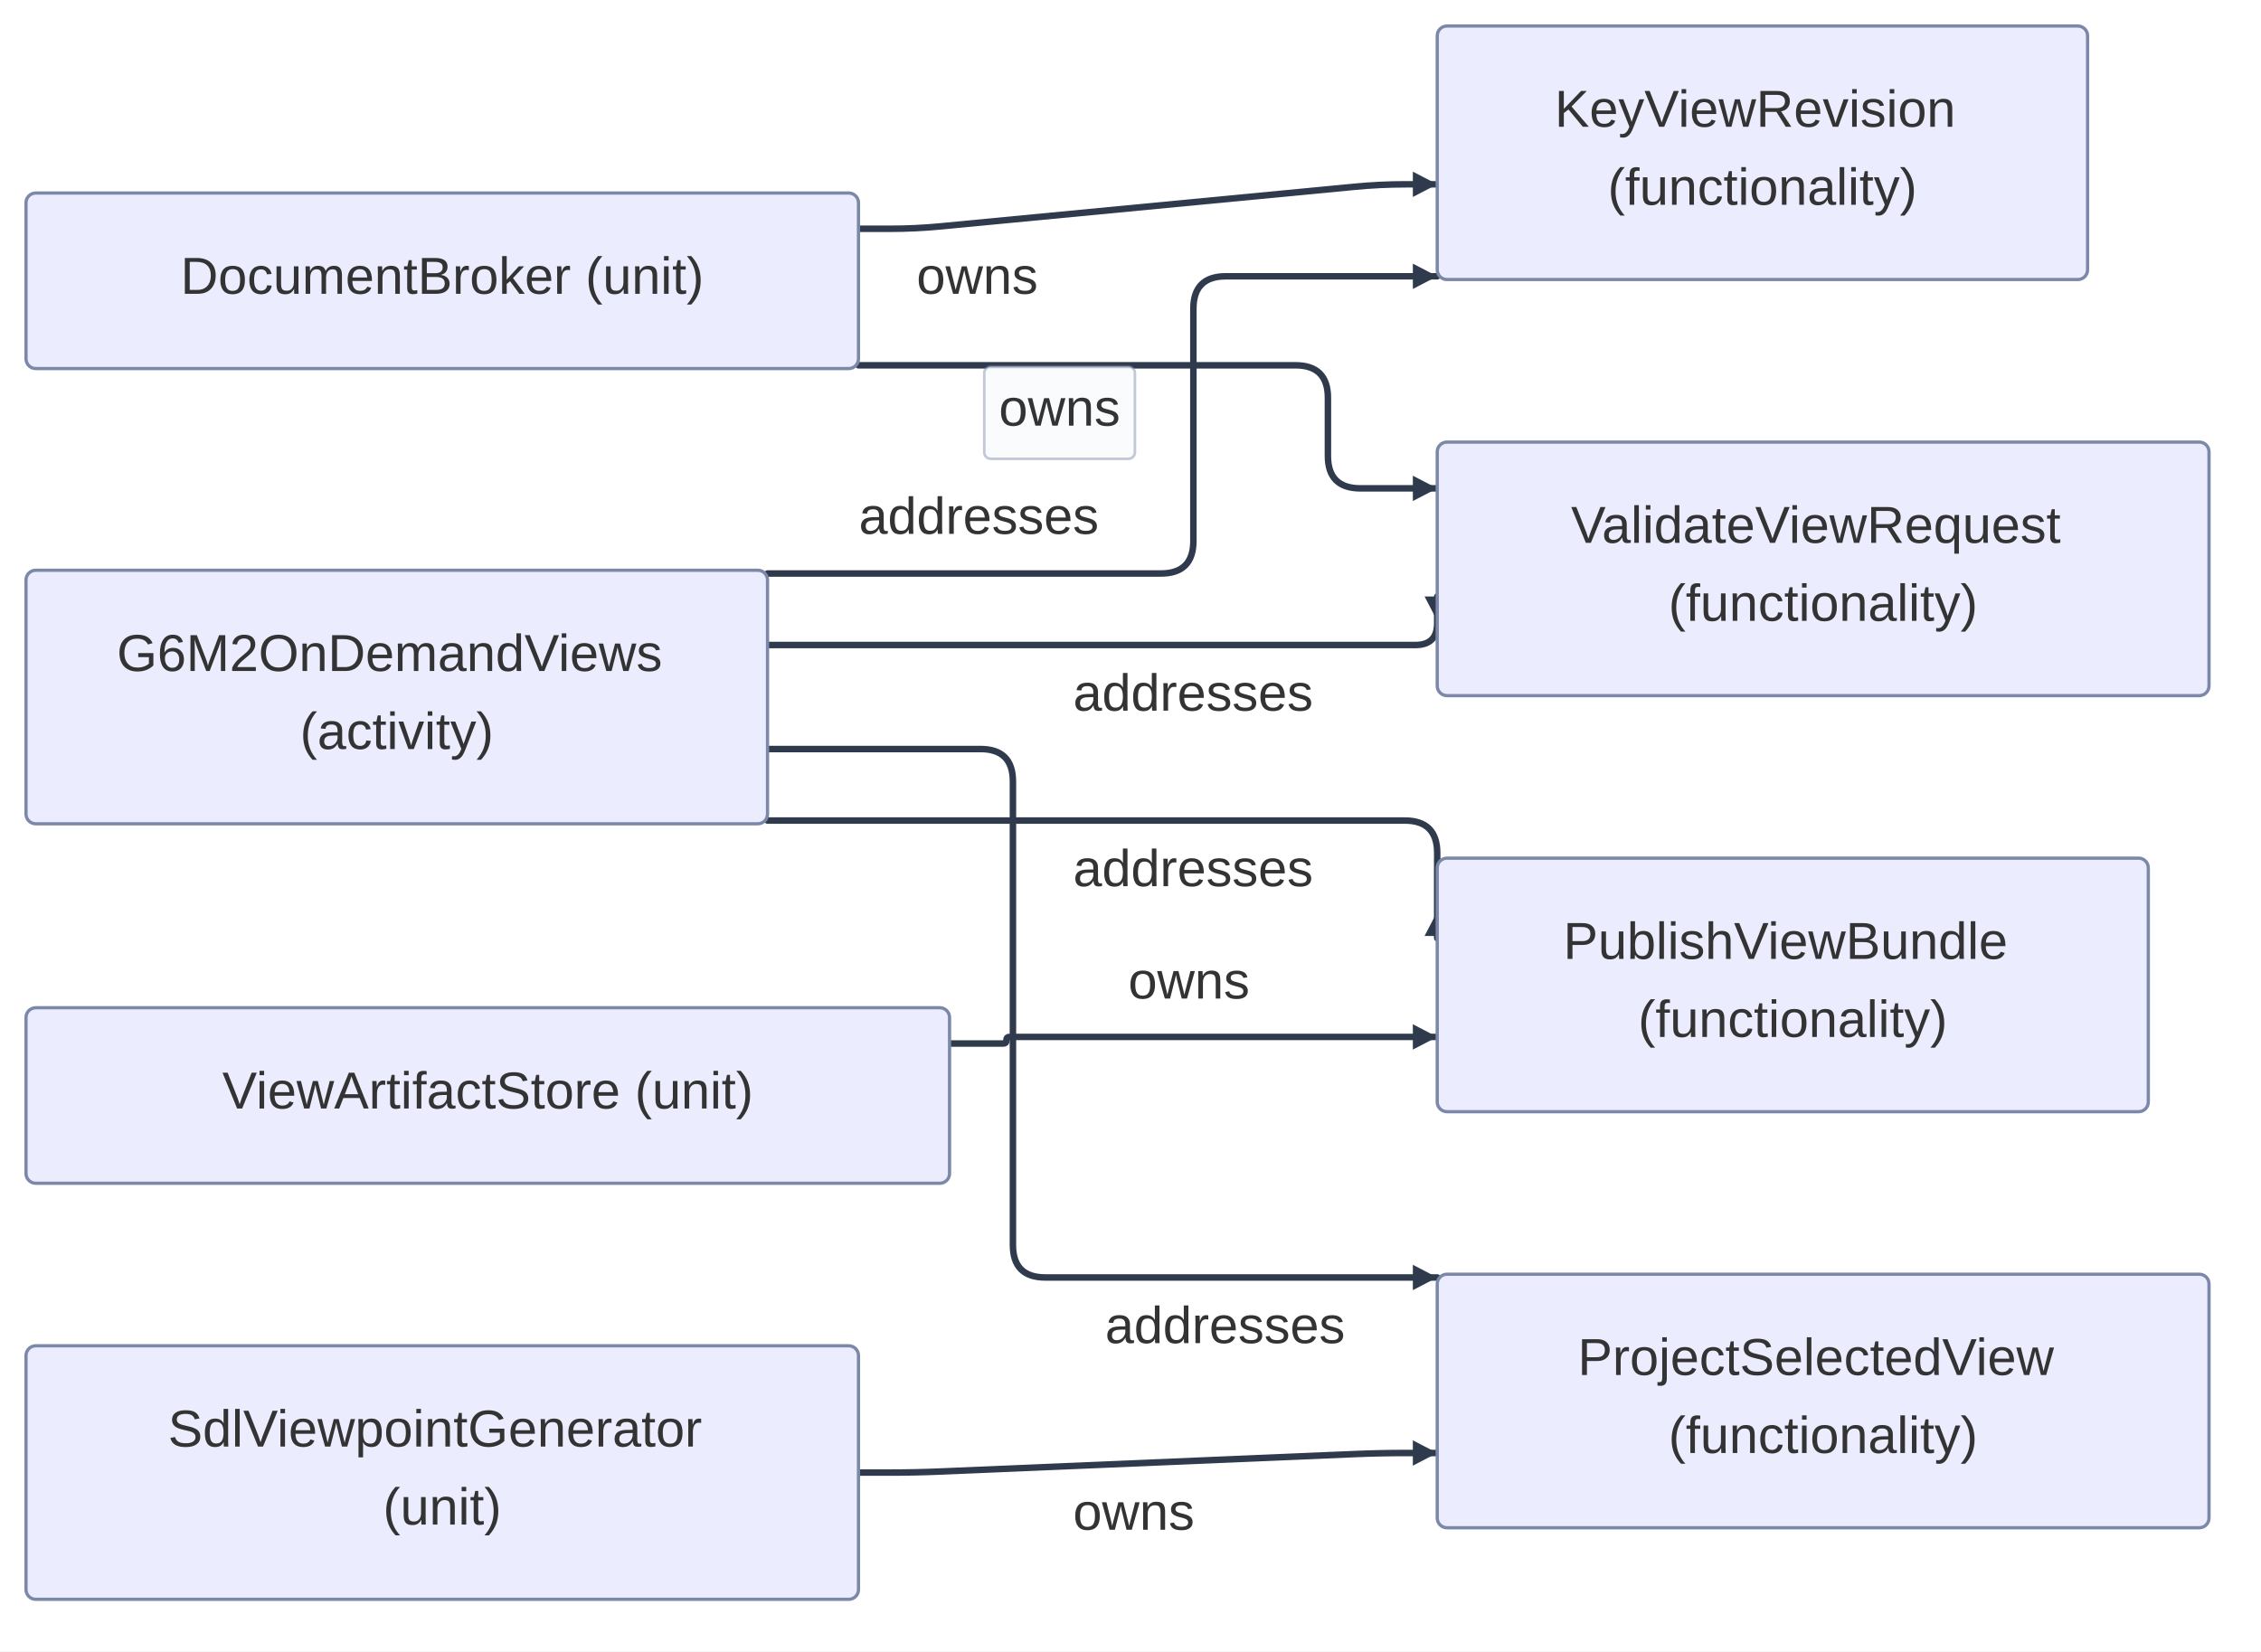
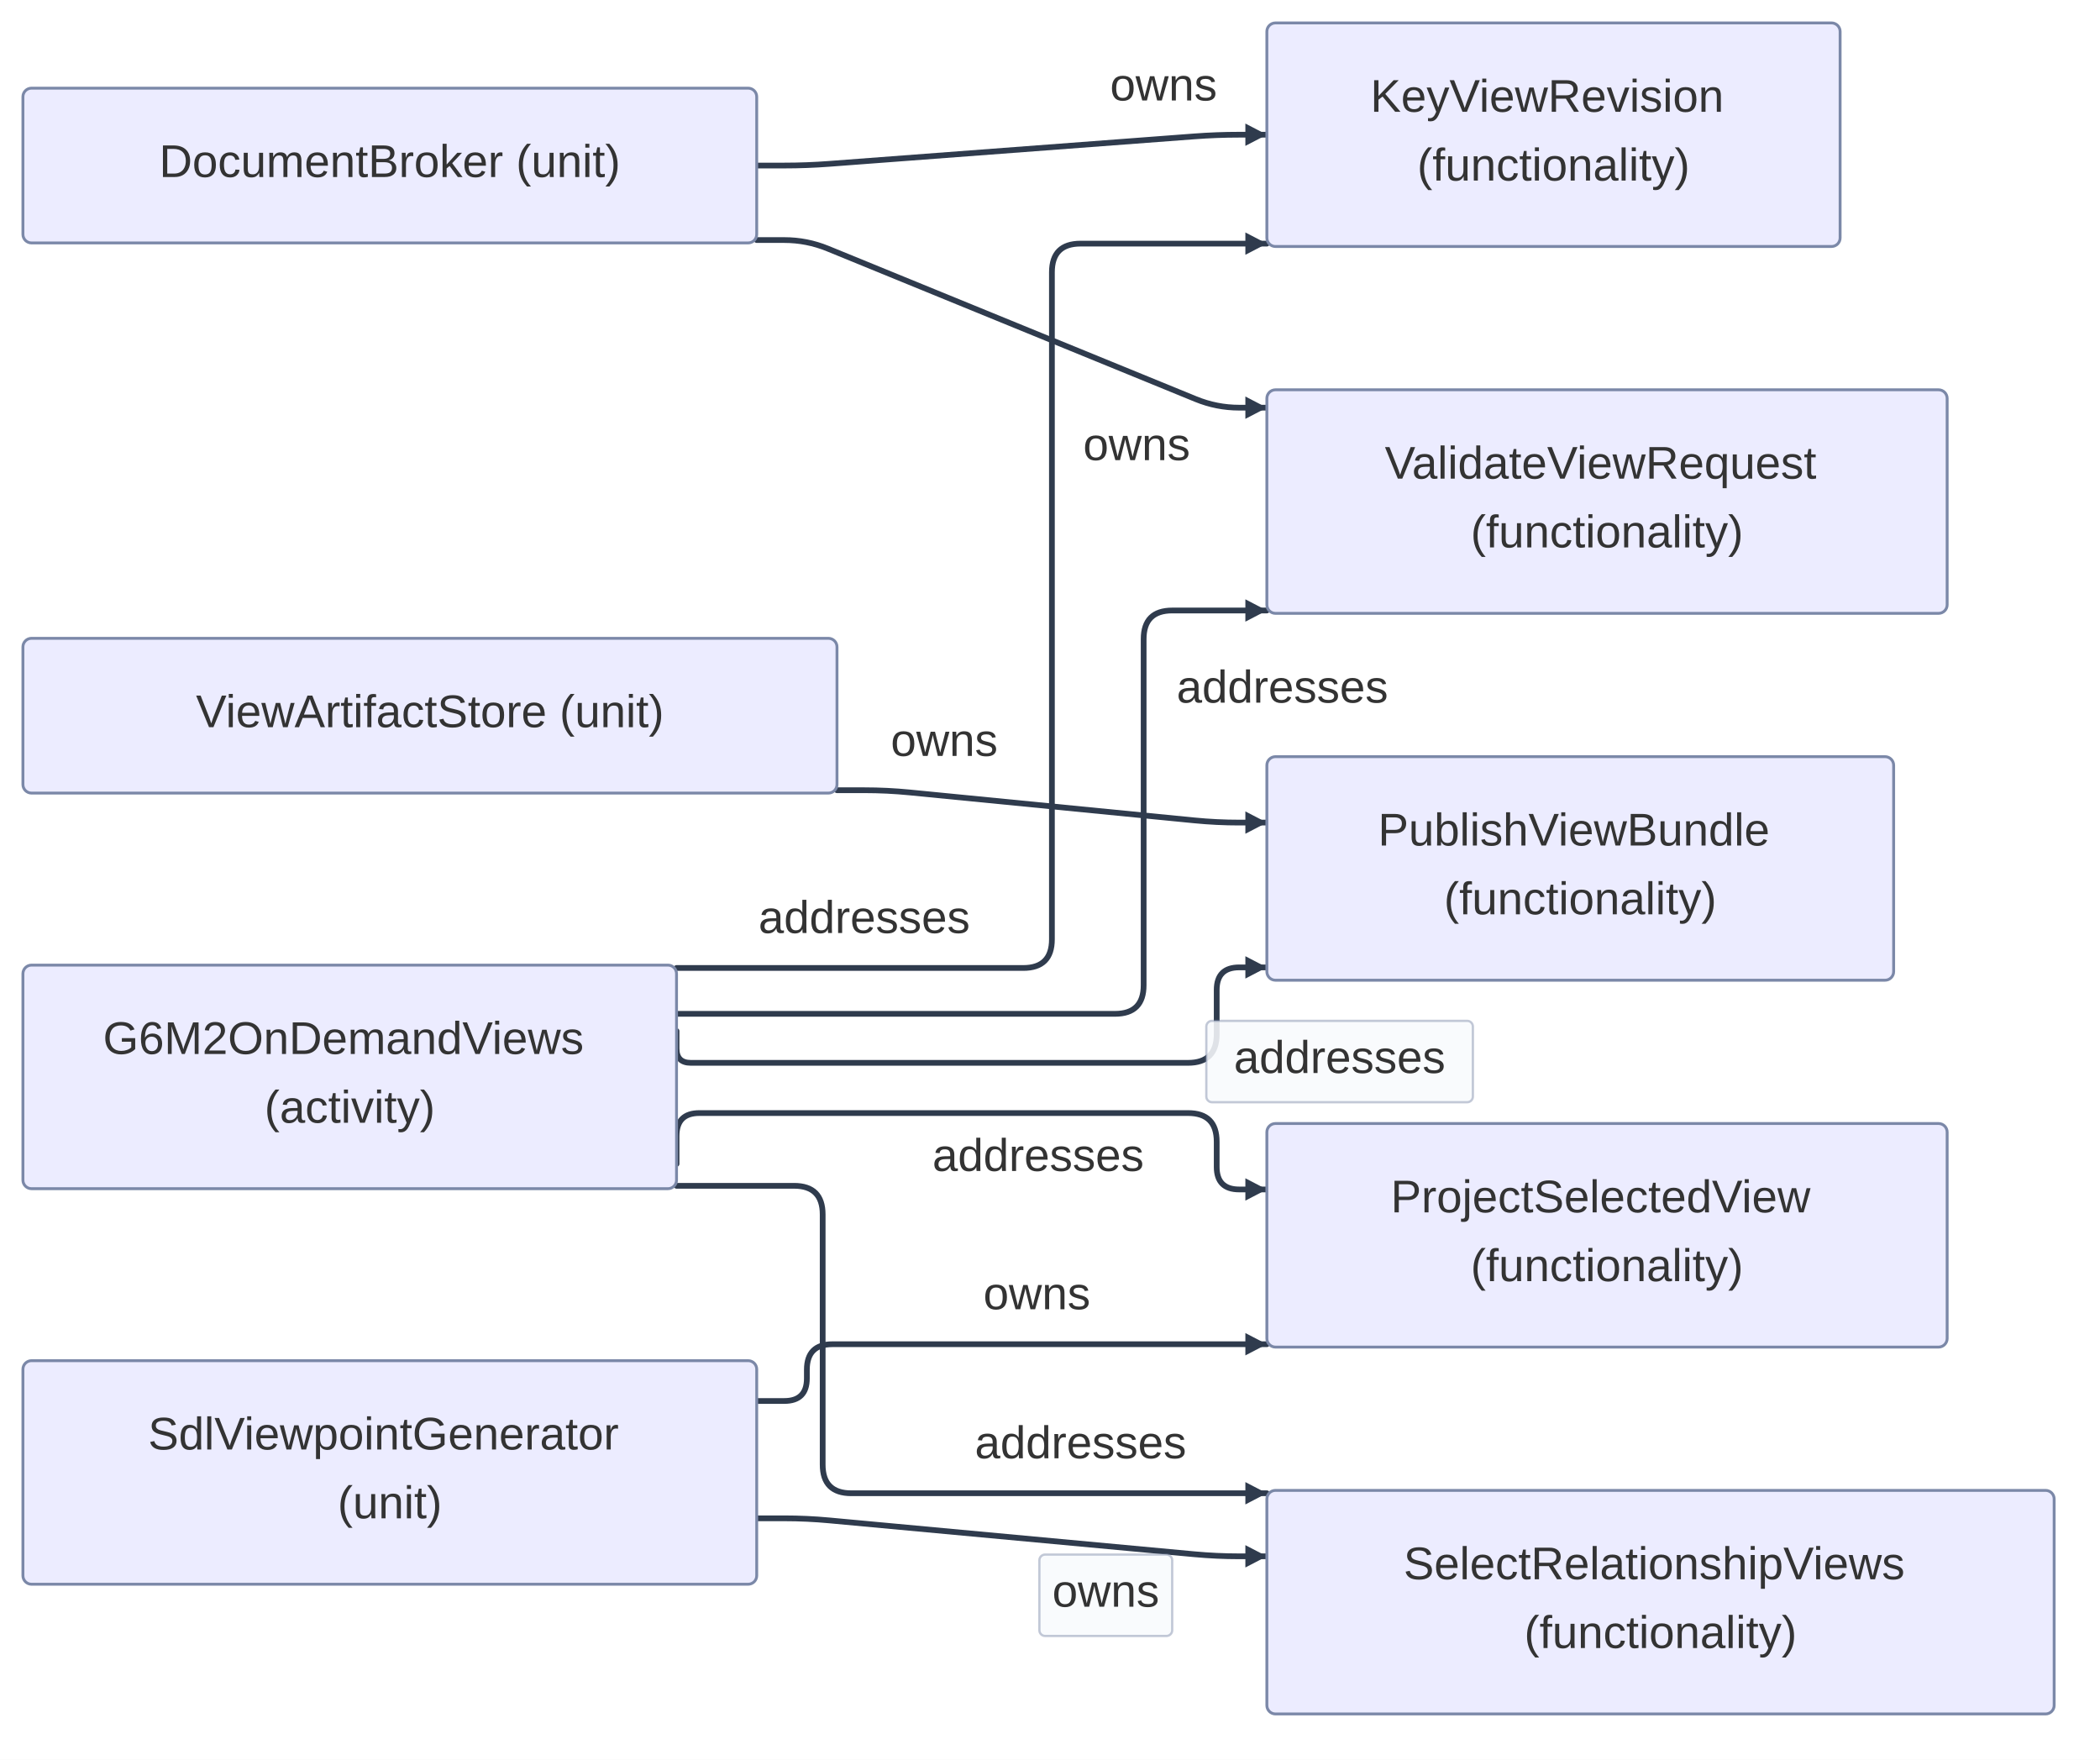
- <svg xmlns="http://www.w3.org/2000/svg" width="695.432" height="508.024" viewBox="0 0 695.432 508.024">
-   <rect x="0" y="0" width="695.432" height="508.024" fill="#FFFFFF" />
+ <svg xmlns="http://www.w3.org/2000/svg" width="732.775" height="614" viewBox="0 0 732.775 614">
+   <rect x="0" y="0" width="732.775" height="614" fill="#FFFFFF" />
  <defs>
    <marker id="arrow-0" viewBox="0 0 10 10" refX="5" refY="5" markerUnits="userSpaceOnUse" markerWidth="8" markerHeight="8" orient="auto">
      <path d="M 0 0 L 10 5 L 0 10 z" fill="#2F3B4D" stroke="#2F3B4D" stroke-width="1" stroke-dasharray="1,0" />
    </marker>
    <marker id="arrow-start-0" viewBox="0 0 10 10" refX="4.5" refY="5" markerUnits="userSpaceOnUse" markerWidth="8" markerHeight="8" orient="auto">
      <path d="M 0 5 L 10 10 L 10 0 z" fill="#2F3B4D" stroke="#2F3B4D" stroke-width="1" stroke-dasharray="1,0" />
    </marker>
  </defs>
-   <path id="edge-0" class="edgePath" data-edge-id="edge-0" d="M 264.048,70.381 L 273.673,70.381 Q 281.548,70.381 289.388,69.631 L 416.716,57.450 Q 424.555,56.700 432.430,56.700 L 442.055,56.700" fill="none" stroke="#2F3B4D" stroke-width="2" stroke-linecap="round" stroke-linejoin="round" />
-   <g transform="translate(442.06 56.70) rotate(0.00)">
+   <path id="edge-0" class="edgePath" data-edge-id="edge-0" d="M 264.048,57.756 L 273.673,57.756 Q 281.548,57.756 289.401,57.165 L 416.702,47.591 Q 424.555,47.000 432.430,47.000 L 442.055,47.000" fill="none" stroke="#2F3B4D" stroke-width="2" stroke-linecap="round" stroke-linejoin="round" />
+   <g transform="translate(442.06 47.00) rotate(0.00)">
    <polygon points="0,0 -7.50,3.90 -7.50,-3.90" fill="#2F3B4D" />
  </g>
-   <rect data-edge-id="edge-0" data-label-kind="center" x="277.41" y="72.18" width="46.35" height="28.40" rx="2" ry="2" fill="rgba(248,250,252, 0.92)" fill-opacity="0.00" stroke="#7B88A8" stroke-opacity="0.00" stroke-width="0.8" />
+   <rect data-edge-id="edge-0" data-label-kind="center" x="382.83" y="16.85" width="46.35" height="28.40" rx="2" ry="2" fill="rgba(248,250,252, 0.92)" fill-opacity="0.00" stroke="#7B88A8" stroke-opacity="0.00" stroke-width="0.8" />
  <g class="edgeLabel" data-edge-id="edge-0" data-label-kind="center">
-     <text x="300.58" y="90.38" text-anchor="middle" font-family="trebuchet ms,verdana,arial,DejaVu Sans,Liberation Sans,sans-serif,Noto Color Emoji,Apple Color Emoji,Segoe UI Emoji" font-size="16" fill="#333333">
-       <tspan x="300.58" dy="0.00">owns</tspan>
+     <text x="406.01" y="35.05" text-anchor="middle" font-family="trebuchet ms,verdana,arial,DejaVu Sans,Liberation Sans,sans-serif,Noto Color Emoji,Apple Color Emoji,Segoe UI Emoji" font-size="16" fill="#333333">
+       <tspan x="406.01" dy="0.00">owns</tspan>
    </text>
  </g>
-   <path id="edge-1" class="edgePath" data-edge-id="edge-1" d="M 264.048,112.381 L 398.434,112.381 Q 408.434,112.381 408.434,122.381 L 408.434,140.235 Q 408.434,150.235 418.434,150.235 L 442.055,150.235" fill="none" stroke="#2F3B4D" stroke-width="2" stroke-linecap="round" stroke-linejoin="round" />
-   <g transform="translate(442.06 150.24) rotate(0.00)">
+   <path id="edge-1" class="edgePath" data-edge-id="edge-1" d="M 264.048,83.756 L 273.673,83.756 Q 281.548,83.756 288.837,86.737 L 417.266,139.255 Q 424.555,142.236 432.430,142.236 L 442.055,142.236" fill="none" stroke="#2F3B4D" stroke-width="2" stroke-linecap="round" stroke-linejoin="round" />
+   <g transform="translate(442.06 142.24) rotate(0.00)">
    <polygon points="0,0 -7.50,3.90 -7.50,-3.90" fill="#2F3B4D" />
  </g>
-   <rect data-edge-id="edge-1" data-label-kind="center" x="302.73" y="112.75" width="46.35" height="28.40" rx="2" ry="2" fill="rgba(248,250,252, 0.92)" fill-opacity="0.95" stroke="#7B88A8" stroke-opacity="0.45" stroke-width="0.8" />
+   <rect data-edge-id="edge-1" data-label-kind="center" x="373.45" y="142.34" width="46.35" height="28.40" rx="2" ry="2" fill="rgba(248,250,252, 0.92)" fill-opacity="0.00" stroke="#7B88A8" stroke-opacity="0.00" stroke-width="0.8" />
  <g class="edgeLabel" data-edge-id="edge-1" data-label-kind="center">
-     <text x="325.90" y="130.95" text-anchor="middle" font-family="trebuchet ms,verdana,arial,DejaVu Sans,Liberation Sans,sans-serif,Noto Color Emoji,Apple Color Emoji,Segoe UI Emoji" font-size="16" fill="#333333">
-       <tspan x="325.90" dy="0.00">owns</tspan>
+     <text x="396.62" y="160.54" text-anchor="middle" font-family="trebuchet ms,verdana,arial,DejaVu Sans,Liberation Sans,sans-serif,Noto Color Emoji,Apple Color Emoji,Segoe UI Emoji" font-size="16" fill="#333333">
+       <tspan x="396.62" dy="0.00">owns</tspan>
    </text>
  </g>
-   <path id="edge-2" class="edgePath" data-edge-id="edge-2" d="M 236.070,176.431 L 357.055,176.431 Q 367.055,176.431 367.055,166.431 L 367.055,95.000 Q 367.055,85.000 377.055,85.000 L 442.055,85.000" fill="none" stroke="#2F3B4D" stroke-width="2" stroke-linecap="round" stroke-linejoin="round" />
+   <path id="edge-2" class="edgePath" data-edge-id="edge-2" d="M 236.070,337.728 L 357.055,337.728 Q 367.055,337.728 367.055,327.728 L 367.055,95.000 Q 367.055,85.000 377.055,85.000 L 442.055,85.000" fill="none" stroke="#2F3B4D" stroke-width="2" stroke-linecap="round" stroke-linejoin="round" />
  <g transform="translate(442.06 85.00) rotate(0.00)">
    <polygon points="0,0 -7.50,3.90 -7.50,-3.90" fill="#2F3B4D" />
  </g>
-   <rect data-edge-id="edge-2" data-label-kind="center" x="254.55" y="146.03" width="93.02" height="28.40" rx="2" ry="2" fill="rgba(248,250,252, 0.92)" fill-opacity="0.00" stroke="#7B88A8" stroke-opacity="0.00" stroke-width="0.8" />
+   <rect data-edge-id="edge-2" data-label-kind="center" x="255.05" y="307.33" width="93.02" height="28.40" rx="2" ry="2" fill="rgba(248,250,252, 0.92)" fill-opacity="0.00" stroke="#7B88A8" stroke-opacity="0.00" stroke-width="0.8" />
  <g class="edgeLabel" data-edge-id="edge-2" data-label-kind="center">
-     <text x="301.06" y="164.23" text-anchor="middle" font-family="trebuchet ms,verdana,arial,DejaVu Sans,Liberation Sans,sans-serif,Noto Color Emoji,Apple Color Emoji,Segoe UI Emoji" font-size="16" fill="#333333">
-       <tspan x="301.06" dy="0.00">addresses</tspan>
+     <text x="301.56" y="325.53" text-anchor="middle" font-family="trebuchet ms,verdana,arial,DejaVu Sans,Liberation Sans,sans-serif,Noto Color Emoji,Apple Color Emoji,Segoe UI Emoji" font-size="16" fill="#333333">
+       <tspan x="301.56" dy="0.00">addresses</tspan>
    </text>
  </g>
-   <path id="edge-3" class="edgePath" data-edge-id="edge-3" d="M 236.070,230.431 L 301.552,230.431 Q 311.552,230.431 311.552,240.431 L 311.552,383.000 Q 311.552,393.000 321.552,393.000 L 442.055,393.000" fill="none" stroke="#2F3B4D" stroke-width="2" stroke-linecap="round" stroke-linejoin="round" />
-   <g transform="translate(442.06 393.00) rotate(0.00)">
+   <path id="edge-3" class="edgePath" data-edge-id="edge-3" d="M 236.070,406.095 L 236.070,396.334 Q 236.070,388.348 244.057,388.348 L 414.555,388.348 Q 424.555,388.348 424.555,398.348 L 424.555,407.125 Q 424.555,415.000 432.430,415.000 L 442.055,415.000" fill="none" stroke="#2F3B4D" stroke-width="2" stroke-linecap="round" stroke-linejoin="round" />
+   <g transform="translate(442.06 415.00) rotate(0.00)">
    <polygon points="0,0 -7.50,3.90 -7.50,-3.90" fill="#2F3B4D" />
  </g>
-   <rect data-edge-id="edge-3" data-label-kind="center" x="330.29" y="395.00" width="93.02" height="28.40" rx="2" ry="2" fill="rgba(248,250,252, 0.92)" fill-opacity="0.00" stroke="#7B88A8" stroke-opacity="0.00" stroke-width="0.8" />
+   <rect data-edge-id="edge-3" data-label-kind="center" x="315.74" y="390.35" width="93.02" height="28.40" rx="2" ry="2" fill="rgba(248,250,252, 0.92)" fill-opacity="0.00" stroke="#7B88A8" stroke-opacity="0.00" stroke-width="0.8" />
  <g class="edgeLabel" data-edge-id="edge-3" data-label-kind="center">
-     <text x="376.80" y="413.20" text-anchor="middle" font-family="trebuchet ms,verdana,arial,DejaVu Sans,Liberation Sans,sans-serif,Noto Color Emoji,Apple Color Emoji,Segoe UI Emoji" font-size="16" fill="#333333">
-       <tspan x="376.80" dy="0.00">addresses</tspan>
+     <text x="362.25" y="408.55" text-anchor="middle" font-family="trebuchet ms,verdana,arial,DejaVu Sans,Liberation Sans,sans-serif,Noto Color Emoji,Apple Color Emoji,Segoe UI Emoji" font-size="16" fill="#333333">
+       <tspan x="362.25" dy="0.00">addresses</tspan>
    </text>
  </g>
-   <path id="edge-4" class="edgePath" data-edge-id="edge-4" d="M 236.070,252.431 L 432.055,252.431 Q 442.055,252.431 442.055,262.431 L 442.055,288.637 L 442.055,280.443" fill="none" stroke="#2F3B4D" stroke-width="2" stroke-linecap="round" stroke-linejoin="round" />
-   <g transform="translate(442.06 280.44) rotate(-90.00)">
+   <path id="edge-4" class="edgePath" data-edge-id="edge-4" d="M 236.070,359.728 L 236.070,365.831 Q 236.070,370.825 241.064,370.825 L 414.555,370.825 Q 424.555,370.825 424.555,360.825 L 424.555,345.397 Q 424.555,337.522 432.430,337.522 L 442.055,337.522" fill="none" stroke="#2F3B4D" stroke-width="2" stroke-linecap="round" stroke-linejoin="round" />
+   <g transform="translate(442.06 337.52) rotate(0.00)">
    <polygon points="0,0 -7.50,3.90 -7.50,-3.90" fill="#2F3B4D" />
  </g>
-   <rect data-edge-id="edge-4" data-label-kind="center" x="320.46" y="254.43" width="93.02" height="28.40" rx="2" ry="2" fill="rgba(248,250,252, 0.92)" fill-opacity="0.00" stroke="#7B88A8" stroke-opacity="0.00" stroke-width="0.8" />
+   <rect data-edge-id="edge-4" data-label-kind="center" x="420.93" y="356.17" width="93.02" height="28.40" rx="2" ry="2" fill="rgba(248,250,252, 0.92)" fill-opacity="0.95" stroke="#7B88A8" stroke-opacity="0.45" stroke-width="0.8" />
  <g class="edgeLabel" data-edge-id="edge-4" data-label-kind="center">
-     <text x="366.97" y="272.63" text-anchor="middle" font-family="trebuchet ms,verdana,arial,DejaVu Sans,Liberation Sans,sans-serif,Noto Color Emoji,Apple Color Emoji,Segoe UI Emoji" font-size="16" fill="#333333">
-       <tspan x="366.97" dy="0.00">addresses</tspan>
+     <text x="467.44" y="374.37" text-anchor="middle" font-family="trebuchet ms,verdana,arial,DejaVu Sans,Liberation Sans,sans-serif,Noto Color Emoji,Apple Color Emoji,Segoe UI Emoji" font-size="16" fill="#333333">
+       <tspan x="467.44" dy="0.00">addresses</tspan>
    </text>
  </g>
-   <path id="edge-5" class="edgePath" data-edge-id="edge-5" d="M 236.070,198.431 L 435.343,198.431 Q 442.055,198.431 442.055,191.719 L 442.055,183.516 L 442.055,191.000" fill="none" stroke="#2F3B4D" stroke-width="2" stroke-linecap="round" stroke-linejoin="round" />
-   <g transform="translate(442.06 191.00) rotate(90.00)">
+   <path id="edge-5" class="edgePath" data-edge-id="edge-5" d="M 236.070,413.728 L 277.063,413.728 Q 287.063,413.728 287.063,423.728 L 287.063,511.000 Q 287.063,521.000 297.063,521.000 L 442.055,521.000" fill="none" stroke="#2F3B4D" stroke-width="2" stroke-linecap="round" stroke-linejoin="round" />
+   <g transform="translate(442.06 521.00) rotate(0.00)">
    <polygon points="0,0 -7.50,3.90 -7.50,-3.90" fill="#2F3B4D" />
  </g>
-   <rect data-edge-id="edge-5" data-label-kind="center" x="320.46" y="200.43" width="93.02" height="28.40" rx="2" ry="2" fill="rgba(248,250,252, 0.92)" fill-opacity="0.00" stroke="#7B88A8" stroke-opacity="0.00" stroke-width="0.8" />
+   <rect data-edge-id="edge-5" data-label-kind="center" x="330.55" y="490.60" width="93.02" height="28.40" rx="2" ry="2" fill="rgba(248,250,252, 0.92)" fill-opacity="0.00" stroke="#7B88A8" stroke-opacity="0.00" stroke-width="0.8" />
  <g class="edgeLabel" data-edge-id="edge-5" data-label-kind="center">
-     <text x="366.97" y="218.63" text-anchor="middle" font-family="trebuchet ms,verdana,arial,DejaVu Sans,Liberation Sans,sans-serif,Noto Color Emoji,Apple Color Emoji,Segoe UI Emoji" font-size="16" fill="#333333">
-       <tspan x="366.97" dy="0.00">addresses</tspan>
+     <text x="377.06" y="508.80" text-anchor="middle" font-family="trebuchet ms,verdana,arial,DejaVu Sans,Liberation Sans,sans-serif,Noto Color Emoji,Apple Color Emoji,Segoe UI Emoji" font-size="16" fill="#333333">
+       <tspan x="377.06" dy="0.00">addresses</tspan>
    </text>
  </g>
-   <path id="edge-6" class="edgePath" data-edge-id="edge-6" d="M 264.048,453.024 L 273.673,453.024 Q 281.548,453.024 289.416,452.692 L 416.687,447.331 Q 424.555,447.000 432.430,447.000 L 442.055,447.000" fill="none" stroke="#2F3B4D" stroke-width="2" stroke-linecap="round" stroke-linejoin="round" />
-   <g transform="translate(442.06 447.00) rotate(0.00)">
+   <path id="edge-6" class="edgePath" data-edge-id="edge-6" d="M 236.070,353.728 L 389.063,353.728 Q 399.063,353.728 399.063,343.728 L 399.063,223.000 Q 399.063,213.000 409.063,213.000 L 442.055,213.000" fill="none" stroke="#2F3B4D" stroke-width="2" stroke-linecap="round" stroke-linejoin="round" />
+   <g transform="translate(442.06 213.00) rotate(0.00)">
    <polygon points="0,0 -7.50,3.90 -7.50,-3.90" fill="#2F3B4D" />
  </g>
-   <rect data-edge-id="edge-6" data-label-kind="center" x="325.55" y="452.41" width="46.35" height="28.40" rx="2" ry="2" fill="rgba(248,250,252, 0.92)" fill-opacity="0.00" stroke="#7B88A8" stroke-opacity="0.00" stroke-width="0.8" />
+   <rect data-edge-id="edge-6" data-label-kind="center" x="400.96" y="226.95" width="93.02" height="28.40" rx="2" ry="2" fill="rgba(248,250,252, 0.92)" fill-opacity="0.00" stroke="#7B88A8" stroke-opacity="0.00" stroke-width="0.8" />
  <g class="edgeLabel" data-edge-id="edge-6" data-label-kind="center">
-     <text x="348.72" y="470.61" text-anchor="middle" font-family="trebuchet ms,verdana,arial,DejaVu Sans,Liberation Sans,sans-serif,Noto Color Emoji,Apple Color Emoji,Segoe UI Emoji" font-size="16" fill="#333333">
-       <tspan x="348.72" dy="0.00">owns</tspan>
+     <text x="447.47" y="245.15" text-anchor="middle" font-family="trebuchet ms,verdana,arial,DejaVu Sans,Liberation Sans,sans-serif,Noto Color Emoji,Apple Color Emoji,Segoe UI Emoji" font-size="16" fill="#333333">
+       <tspan x="447.47" dy="0.00">addresses</tspan>
    </text>
  </g>
-   <path id="edge-7" class="edgePath" data-edge-id="edge-7" d="M 292.055,321.024 L 308.645,321.024 Q 309.555,321.024 309.555,320.113 L 309.555,319.911 Q 309.555,319.000 310.466,319.000 L 442.055,319.000" fill="none" stroke="#2F3B4D" stroke-width="2" stroke-linecap="round" stroke-linejoin="round" />
-   <g transform="translate(442.06 319.00) rotate(0.00)">
+   <path id="edge-7" class="edgePath" data-edge-id="edge-7" d="M 264.048,488.803 L 273.673,488.803 Q 281.548,488.803 281.548,480.928 L 281.548,477.911 Q 281.548,469.000 290.460,469.000 L 442.055,469.000" fill="none" stroke="#2F3B4D" stroke-width="2" stroke-linecap="round" stroke-linejoin="round" />
+   <g transform="translate(442.06 469.00) rotate(0.00)">
    <polygon points="0,0 -7.50,3.90 -7.50,-3.90" fill="#2F3B4D" />
  </g>
-   <rect data-edge-id="edge-7" data-label-kind="center" x="342.52" y="288.99" width="46.35" height="28.40" rx="2" ry="2" fill="rgba(248,250,252, 0.92)" fill-opacity="0.00" stroke="#7B88A8" stroke-opacity="0.00" stroke-width="0.8" />
+   <rect data-edge-id="edge-7" data-label-kind="center" x="338.63" y="438.60" width="46.35" height="28.40" rx="2" ry="2" fill="rgba(248,250,252, 0.92)" fill-opacity="0.00" stroke="#7B88A8" stroke-opacity="0.00" stroke-width="0.8" />
  <g class="edgeLabel" data-edge-id="edge-7" data-label-kind="center">
-     <text x="365.70" y="307.19" text-anchor="middle" font-family="trebuchet ms,verdana,arial,DejaVu Sans,Liberation Sans,sans-serif,Noto Color Emoji,Apple Color Emoji,Segoe UI Emoji" font-size="16" fill="#333333">
-       <tspan x="365.70" dy="0.00">owns</tspan>
+     <text x="361.80" y="456.80" text-anchor="middle" font-family="trebuchet ms,verdana,arial,DejaVu Sans,Liberation Sans,sans-serif,Noto Color Emoji,Apple Color Emoji,Segoe UI Emoji" font-size="16" fill="#333333">
+       <tspan x="361.80" dy="0.00">owns</tspan>
    </text>
  </g>
-   <rect x="8.00" y="59.38" width="256.05" height="54.00" rx="3" ry="3" fill="#ECECFF" stroke="#7B88A8" stroke-width="1" stroke-linejoin="round" stroke-linecap="round" />
-   <text x="136.02" y="90.38" text-anchor="middle" font-family="trebuchet ms,verdana,arial,DejaVu Sans,Liberation Sans,sans-serif,Noto Color Emoji,Apple Color Emoji,Segoe UI Emoji" font-size="16" fill="#333333">
+   <path id="edge-8" class="edgePath" data-edge-id="edge-8" d="M 264.048,529.744 L 273.673,529.744 Q 281.548,529.744 289.390,530.471 L 416.714,542.273 Q 424.555,543.000 432.430,543.000 L 442.055,543.000" fill="none" stroke="#2F3B4D" stroke-width="2" stroke-linecap="round" stroke-linejoin="round" />
+   <g transform="translate(442.06 543.00) rotate(0.00)">
+     <polygon points="0,0 -7.50,3.90 -7.50,-3.90" fill="#2F3B4D" />
+   </g>
+   <rect data-edge-id="edge-8" data-label-kind="center" x="362.68" y="542.39" width="46.35" height="28.40" rx="2" ry="2" fill="rgba(248,250,252, 0.92)" fill-opacity="0.95" stroke="#7B88A8" stroke-opacity="0.45" stroke-width="0.8" />
+   <g class="edgeLabel" data-edge-id="edge-8" data-label-kind="center">
+     <text x="385.85" y="560.59" text-anchor="middle" font-family="trebuchet ms,verdana,arial,DejaVu Sans,Liberation Sans,sans-serif,Noto Color Emoji,Apple Color Emoji,Segoe UI Emoji" font-size="16" fill="#333333">
+       <tspan x="385.85" dy="0.00">owns</tspan>
+     </text>
+   </g>
+   <path id="edge-9" class="edgePath" data-edge-id="edge-9" d="M 292.055,275.711 L 301.680,275.711 Q 309.555,275.711 317.393,276.481 L 416.718,286.231 Q 424.555,287.000 432.430,287.000 L 442.055,287.000" fill="none" stroke="#2F3B4D" stroke-width="2" stroke-linecap="round" stroke-linejoin="round" />
+   <g transform="translate(442.06 287.00) rotate(0.00)">
+     <polygon points="0,0 -7.50,3.90 -7.50,-3.90" fill="#2F3B4D" />
+   </g>
+   <rect data-edge-id="edge-9" data-label-kind="center" x="306.31" y="245.55" width="46.35" height="28.40" rx="2" ry="2" fill="rgba(248,250,252, 0.92)" fill-opacity="0.00" stroke="#7B88A8" stroke-opacity="0.00" stroke-width="0.8" />
+   <g class="edgeLabel" data-edge-id="edge-9" data-label-kind="center">
+     <text x="329.49" y="263.75" text-anchor="middle" font-family="trebuchet ms,verdana,arial,DejaVu Sans,Liberation Sans,sans-serif,Noto Color Emoji,Apple Color Emoji,Segoe UI Emoji" font-size="16" fill="#333333">
+       <tspan x="329.49" dy="0.00">owns</tspan>
+     </text>
+   </g>
+   <rect x="8.00" y="30.76" width="256.05" height="54.00" rx="3" ry="3" fill="#ECECFF" stroke="#7B88A8" stroke-width="1" stroke-linejoin="round" stroke-linecap="round" />
+   <text x="136.02" y="61.76" text-anchor="middle" font-family="trebuchet ms,verdana,arial,DejaVu Sans,Liberation Sans,sans-serif,Noto Color Emoji,Apple Color Emoji,Segoe UI Emoji" font-size="16" fill="#333333">
    <tspan x="136.02" dy="0.00">DocumentBroker (unit)</tspan>
  </text>
-   <rect x="8.00" y="175.43" width="228.07" height="78.00" rx="3" ry="3" fill="#ECECFF" stroke="#7B88A8" stroke-width="1" stroke-linejoin="round" stroke-linecap="round" />
-   <text x="122.04" y="206.43" text-anchor="middle" font-family="trebuchet ms,verdana,arial,DejaVu Sans,Liberation Sans,sans-serif,Noto Color Emoji,Apple Color Emoji,Segoe UI Emoji" font-size="16" fill="#333333">
+   <rect x="8.00" y="336.73" width="228.07" height="78.00" rx="3" ry="3" fill="#ECECFF" stroke="#7B88A8" stroke-width="1" stroke-linejoin="round" stroke-linecap="round" />
+   <text x="122.04" y="367.73" text-anchor="middle" font-family="trebuchet ms,verdana,arial,DejaVu Sans,Liberation Sans,sans-serif,Noto Color Emoji,Apple Color Emoji,Segoe UI Emoji" font-size="16" fill="#333333">
    <tspan x="122.04" dy="0.00">G6M2OnDemandViews</tspan>
    <tspan x="122.04" dy="24.00">(activity)</tspan>
  </text>
  <rect x="442.06" y="8.00" width="200.03" height="78.00" rx="3" ry="3" fill="#ECECFF" stroke="#7B88A8" stroke-width="1" stroke-linejoin="round" stroke-linecap="round" />
  <text x="542.07" y="39.00" text-anchor="middle" font-family="trebuchet ms,verdana,arial,DejaVu Sans,Liberation Sans,sans-serif,Noto Color Emoji,Apple Color Emoji,Segoe UI Emoji" font-size="16" fill="#333333">
    <tspan x="542.07" dy="0.00">KeyViewRevision</tspan>
    <tspan x="542.07" dy="24.00">(functionality)</tspan>
  </text>
  <rect x="442.06" y="392.00" width="237.38" height="78.00" rx="3" ry="3" fill="#ECECFF" stroke="#7B88A8" stroke-width="1" stroke-linejoin="round" stroke-linecap="round" />
  <text x="560.74" y="423.00" text-anchor="middle" font-family="trebuchet ms,verdana,arial,DejaVu Sans,Liberation Sans,sans-serif,Noto Color Emoji,Apple Color Emoji,Segoe UI Emoji" font-size="16" fill="#333333">
    <tspan x="560.74" dy="0.00">ProjectSelectedView</tspan>
    <tspan x="560.74" dy="24.00">(functionality)</tspan>
  </text>
  <rect x="442.06" y="264.00" width="218.71" height="78.00" rx="3" ry="3" fill="#ECECFF" stroke="#7B88A8" stroke-width="1" stroke-linejoin="round" stroke-linecap="round" />
  <text x="551.41" y="295.00" text-anchor="middle" font-family="trebuchet ms,verdana,arial,DejaVu Sans,Liberation Sans,sans-serif,Noto Color Emoji,Apple Color Emoji,Segoe UI Emoji" font-size="16" fill="#333333">
    <tspan x="551.41" dy="0.00">PublishViewBundle</tspan>
    <tspan x="551.41" dy="24.00">(functionality)</tspan>
  </text>
-   <rect x="8.00" y="414.02" width="256.05" height="78.00" rx="3" ry="3" fill="#ECECFF" stroke="#7B88A8" stroke-width="1" stroke-linejoin="round" stroke-linecap="round" />
-   <text x="136.02" y="445.02" text-anchor="middle" font-family="trebuchet ms,verdana,arial,DejaVu Sans,Liberation Sans,sans-serif,Noto Color Emoji,Apple Color Emoji,Segoe UI Emoji" font-size="16" fill="#333333">
+   <rect x="8.00" y="474.74" width="256.05" height="78.00" rx="3" ry="3" fill="#ECECFF" stroke="#7B88A8" stroke-width="1" stroke-linejoin="round" stroke-linecap="round" />
+   <text x="136.02" y="505.74" text-anchor="middle" font-family="trebuchet ms,verdana,arial,DejaVu Sans,Liberation Sans,sans-serif,Noto Color Emoji,Apple Color Emoji,Segoe UI Emoji" font-size="16" fill="#333333">
    <tspan x="136.02" dy="0.00">SdlViewpointGenerator</tspan>
    <tspan x="136.02" dy="24.00">(unit)</tspan>
+   </text>
+   <rect x="442.06" y="520.00" width="274.72" height="78.00" rx="3" ry="3" fill="#ECECFF" stroke="#7B88A8" stroke-width="1" stroke-linejoin="round" stroke-linecap="round" />
+   <text x="579.42" y="551.00" text-anchor="middle" font-family="trebuchet ms,verdana,arial,DejaVu Sans,Liberation Sans,sans-serif,Noto Color Emoji,Apple Color Emoji,Segoe UI Emoji" font-size="16" fill="#333333">
+     <tspan x="579.42" dy="0.00">SelectRelationshipViews</tspan>
+     <tspan x="579.42" dy="24.00">(functionality)</tspan>
  </text>
  <rect x="442.06" y="136.00" width="237.38" height="78.00" rx="3" ry="3" fill="#ECECFF" stroke="#7B88A8" stroke-width="1" stroke-linejoin="round" stroke-linecap="round" />
  <text x="560.74" y="167.00" text-anchor="middle" font-family="trebuchet ms,verdana,arial,DejaVu Sans,Liberation Sans,sans-serif,Noto Color Emoji,Apple Color Emoji,Segoe UI Emoji" font-size="16" fill="#333333">
    <tspan x="560.74" dy="0.00">ValidateViewRequest</tspan>
    <tspan x="560.74" dy="24.00">(functionality)</tspan>
  </text>
-   <rect x="8.00" y="310.02" width="284.06" height="54.00" rx="3" ry="3" fill="#ECECFF" stroke="#7B88A8" stroke-width="1" stroke-linejoin="round" stroke-linecap="round" />
-   <text x="150.03" y="341.02" text-anchor="middle" font-family="trebuchet ms,verdana,arial,DejaVu Sans,Liberation Sans,sans-serif,Noto Color Emoji,Apple Color Emoji,Segoe UI Emoji" font-size="16" fill="#333333">
+   <rect x="8.00" y="222.71" width="284.06" height="54.00" rx="3" ry="3" fill="#ECECFF" stroke="#7B88A8" stroke-width="1" stroke-linejoin="round" stroke-linecap="round" />
+   <text x="150.03" y="253.71" text-anchor="middle" font-family="trebuchet ms,verdana,arial,DejaVu Sans,Liberation Sans,sans-serif,Noto Color Emoji,Apple Color Emoji,Segoe UI Emoji" font-size="16" fill="#333333">
    <tspan x="150.03" dy="0.00">ViewArtifactStore (unit)</tspan>
  </text>
</svg>
